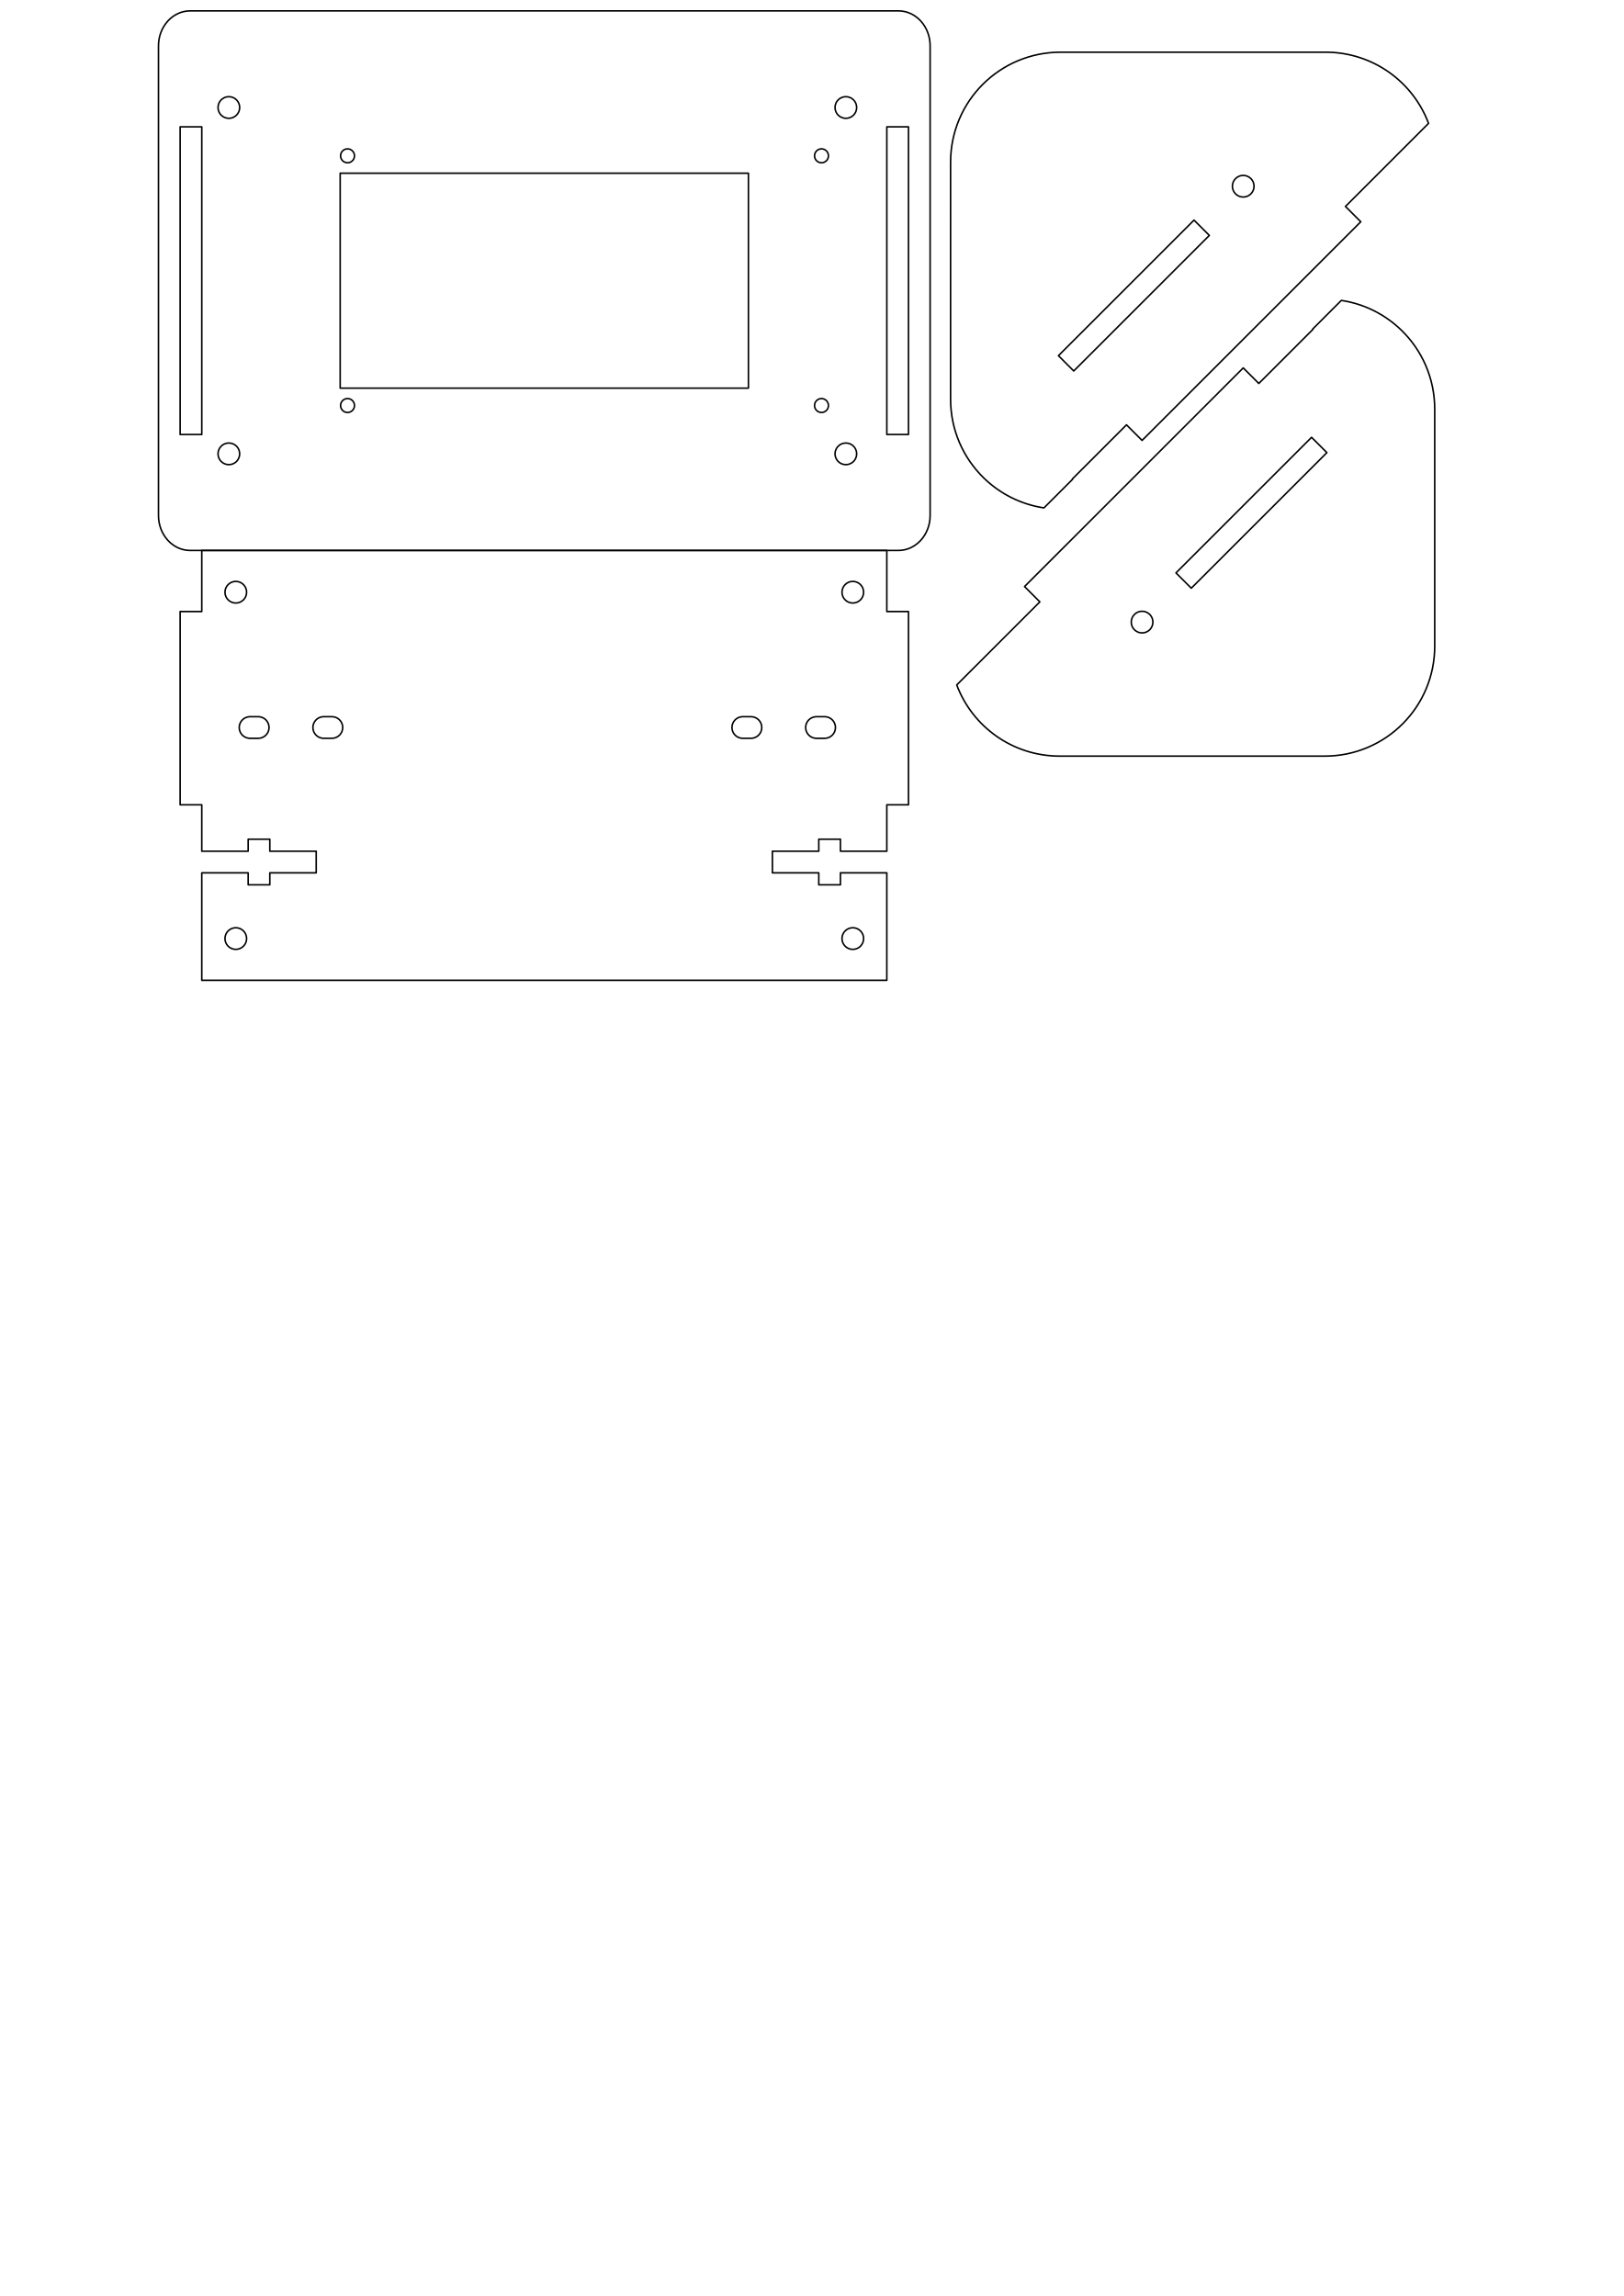
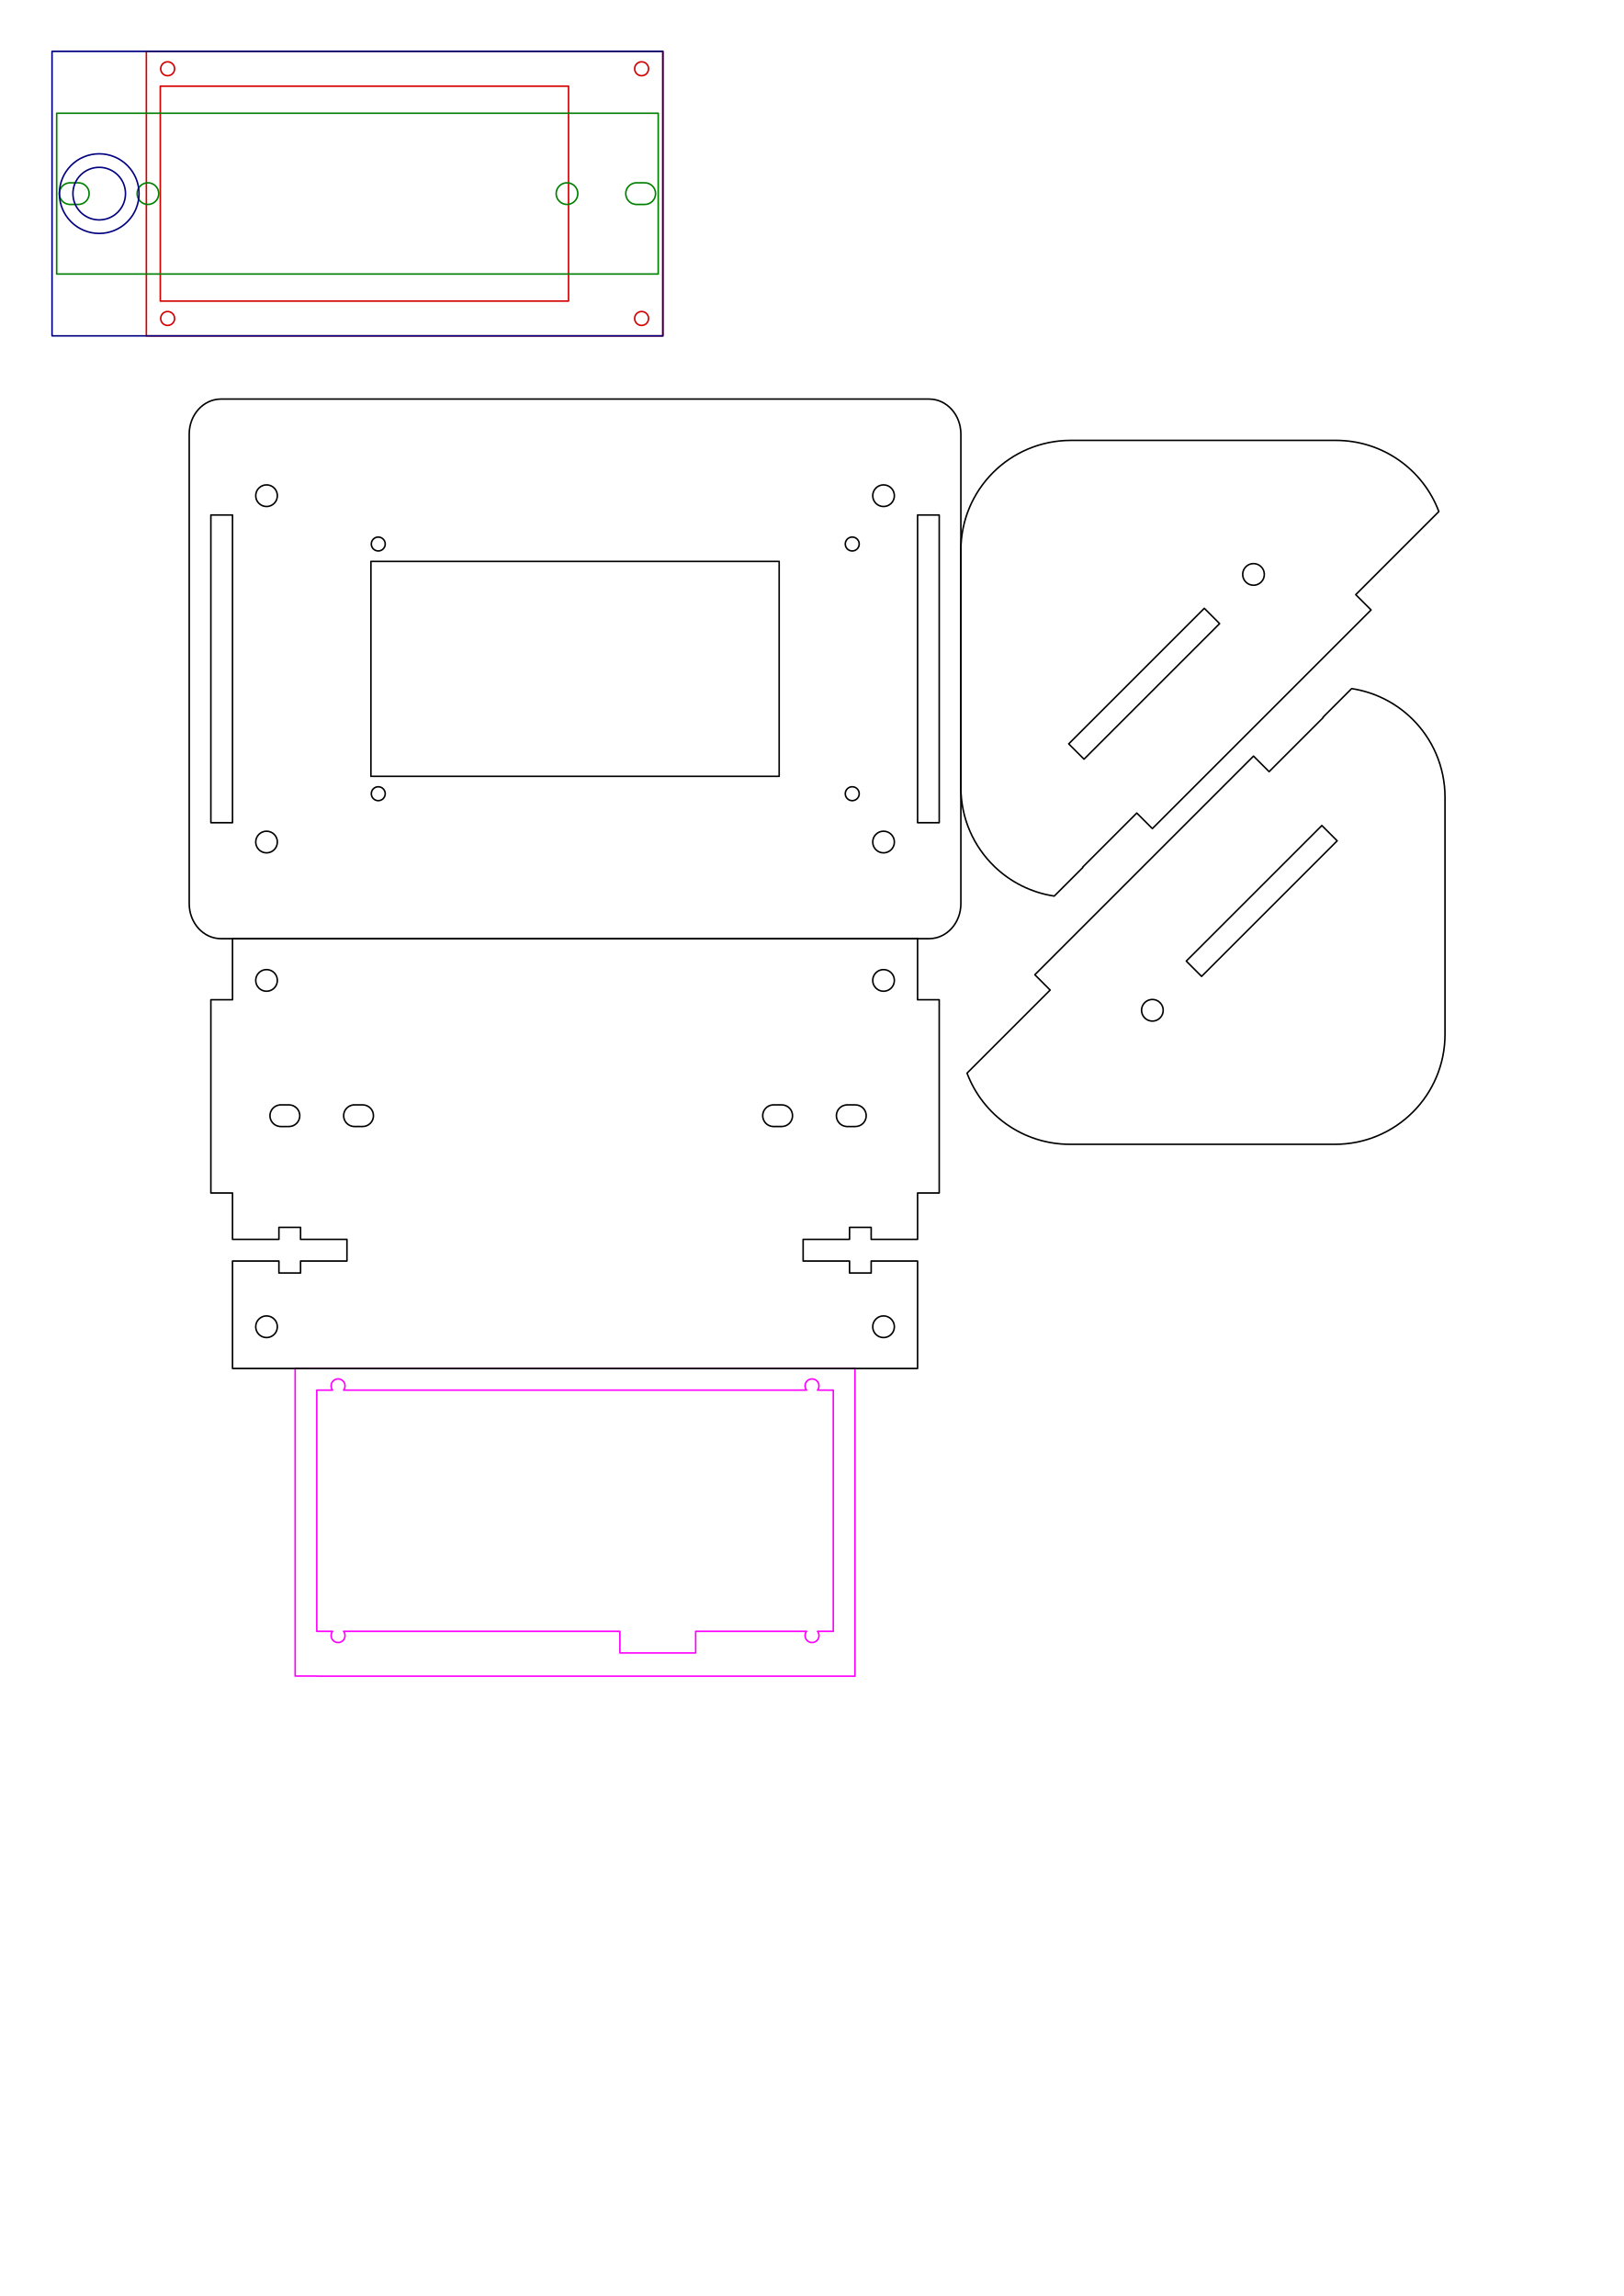
<svg xmlns="http://www.w3.org/2000/svg" width="210mm" height="297mm" viewBox="0 0 210 297" version="1.1" id="svg8">
  <defs id="defs2" />
  <g id="layer1">
-     <g id="g932" transform="translate(-1.587424,-22.2621)">
+     <path style="opacity:1;fill:none;fill-opacity:1;fill-rule:evenodd;stroke:#ff00ff;stroke-width:0.2;stroke-linecap:butt;stroke-linejoin:round;stroke-miterlimit:4;stroke-dasharray:none;stroke-dashoffset:0;stroke-opacity:1" d="m 38.173,177.021 v 39.787 h 2.8 v 0.013 H 107.773 110.573 V 177.021 H 107.773 40.973 Z m 5.55,1.35 a 0.9,0.9 0 0 1 0.9,0.9 0.9,0.9 0 0 1 -0.189,0.55 h 59.877 a 0.9,0.9 0 0 1 -0.188,-0.55 0.9,0.9 0 0 1 0.9,-0.9 0.9,0.9 0 0 1 0.9,0.9 0.9,0.9 0 0 1 -0.189,0.55 h 2.039 v 31.2 h -2.038 a 0.9,0.9 0 0 1 0.188,0.55 0.9,0.9 0 0 1 -0.9,0.9 0.9,0.9 0 0 1 -0.9,-0.9 0.9,0.9 0 0 1 0.189,-0.55 H 89.973 v 2.8 H 80.173 v -2.8 H 44.435 a 0.9,0.9 0 0 1 0.188,0.55 0.9,0.9 0 0 1 -0.9,0.9 0.9,0.9 0 0 1 -0.9,-0.9 0.9,0.9 0 0 1 0.189,-0.55 h -2.039 v -31.2 h 2.038 a 0.9,0.9 0 0 1 -0.188,-0.55 0.9,0.9 0 0 1 0.9,-0.9 z" id="rect815-7-8-0-6-1" />
+     <g id="g897" transform="translate(-3.064498,-30.36128)">
+       <rect y="37.007" x="21.995" height="36.8" width="66.8" id="rect815" style="opacity:1;fill:none;fill-opacity:1;fill-rule:evenodd;stroke:#d40000;stroke-width:0.2;stroke-linecap:butt;stroke-linejoin:round;stroke-miterlimit:4;stroke-dasharray:none;stroke-dashoffset:0;stroke-opacity:1" />
+       <circle r="0.9" cy="39.257" cx="24.745" id="path832" style="opacity:1;fill:none;fill-opacity:1;fill-rule:evenodd;stroke:#d40000;stroke-width:0.2;stroke-linecap:butt;stroke-linejoin:round;stroke-miterlimit:4;stroke-dasharray:none;stroke-dashoffset:0;stroke-opacity:1" />
+       <circle r="0.9" cy="39.257" cx="86.045" id="path832-1" style="opacity:1;fill:none;fill-opacity:1;fill-rule:evenodd;stroke:#d40000;stroke-width:0.2;stroke-linecap:butt;stroke-linejoin:round;stroke-miterlimit:4;stroke-dasharray:none;stroke-dashoffset:0;stroke-opacity:1" />
+       <circle r="0.9" cy="71.557" cx="86.045" id="path832-3" style="opacity:1;fill:none;fill-opacity:1;fill-rule:evenodd;stroke:#d40000;stroke-width:0.2;stroke-linecap:butt;stroke-linejoin:round;stroke-miterlimit:4;stroke-dasharray:none;stroke-dashoffset:0;stroke-opacity:1" />
+       <circle r="0.9" cy="71.557" cx="24.745" id="path832-5" style="opacity:1;fill:none;fill-opacity:1;fill-rule:evenodd;stroke:#d40000;stroke-width:0.2;stroke-linecap:butt;stroke-linejoin:round;stroke-miterlimit:4;stroke-dasharray:none;stroke-dashoffset:0;stroke-opacity:1" />
+       <rect y="41.507" x="23.795" height="27.8" width="52.8" id="rect815-8-0" style="opacity:1;fill:none;fill-opacity:1;fill-rule:evenodd;stroke:#d40000;stroke-width:0.2;stroke-linecap:butt;stroke-linejoin:round;stroke-miterlimit:4;stroke-dasharray:none;stroke-dashoffset:0;stroke-opacity:1" />
+     </g>
+     <g transform="translate(-13.2496,-70.05598)" id="g1083">
+       <rect y="84.701" x="20.58" height="20.8" width="77.8" id="rect899" style="opacity:1;fill:none;fill-opacity:1;fill-rule:evenodd;stroke:#008000;stroke-width:0.2;stroke-linecap:butt;stroke-linejoin:round;stroke-miterlimit:4;stroke-dasharray:none;stroke-dashoffset:0;stroke-opacity:1" />
+       <circle r="1.4" cy="95.101" cx="32.38" id="path961" style="opacity:1;fill:none;fill-opacity:1;fill-rule:evenodd;stroke:#008000;stroke-width:0.2;stroke-linecap:butt;stroke-linejoin:round;stroke-miterlimit:4;stroke-dasharray:none;stroke-dashoffset:0;stroke-opacity:1" />
+       <circle r="1.4" cy="95.101" cx="86.58" id="path961-2" style="opacity:1;fill:none;fill-opacity:1;fill-rule:evenodd;stroke:#008000;stroke-width:0.2;stroke-linecap:butt;stroke-linejoin:round;stroke-miterlimit:4;stroke-dasharray:none;stroke-dashoffset:0;stroke-opacity:1" />
+       <path id="path961-2-2-6" transform="scale(0.2645833)" d="m 360.781,354.146 v 0.025 a 5.291,5.291 0 0 0 -4.826,5.266 5.291,5.291 0 0 0 4.826,5.27 v 0.023 h 0.465 4 a 5.291,5.291 0 0 0 5.291,-5.293 5.291,5.291 0 0 0 -5.291,-5.291 h -4 z" style="opacity:1;fill:none;fill-opacity:1;fill-rule:evenodd;stroke:#008000;stroke-width:0.756;stroke-linecap:butt;stroke-linejoin:round;stroke-miterlimit:4;stroke-dasharray:none;stroke-dashoffset:0;stroke-opacity:1" />
+       <path id="path961-2-2-6-6" d="m 22.198,93.701 v 0.007 a 1.4,1.4 0 0 0 -1.277,1.393 1.4,1.4 0 0 0 1.277,1.394 v 0.006 h 0.123 1.058 a 1.4,1.4 0 0 0 1.4,-1.4 1.4,1.4 0 0 0 -1.4,-1.4 h -1.058 z" style="opacity:1;fill:none;fill-opacity:1;fill-rule:evenodd;stroke:#008000;stroke-width:0.2;stroke-linecap:butt;stroke-linejoin:round;stroke-miterlimit:4;stroke-dasharray:none;stroke-dashoffset:0;stroke-opacity:1" />
+     </g>
+     <g id="g1059" transform="translate(-107.9805,-46.06649)">
+       <circle r="5.15" cy="71.112" cx="120.811" id="path1040" style="opacity:1;fill:none;fill-opacity:1;fill-rule:evenodd;stroke:#000080;stroke-width:0.2;stroke-linecap:butt;stroke-linejoin:round;stroke-miterlimit:4;stroke-dasharray:none;stroke-dashoffset:0;stroke-opacity:1" />
+       <circle r="3.4" cy="71.112" cx="120.811" id="path1040-9" style="opacity:1;fill:none;fill-opacity:1;fill-rule:evenodd;stroke:#000080;stroke-width:0.2;stroke-linecap:butt;stroke-linejoin:round;stroke-miterlimit:4;stroke-dasharray:none;stroke-dashoffset:0;stroke-opacity:1" />
+     </g>
+     <rect style="opacity:1;fill:none;fill-opacity:1;fill-rule:evenodd;stroke:#000080;stroke-width:0.2;stroke-linecap:butt;stroke-linejoin:round;stroke-miterlimit:4;stroke-dasharray:none;stroke-dashoffset:0;stroke-opacity:1" id="rect1061-6" width="79" height="36.8" x="6.73" y="6.645" />
+     <g id="g932" transform="translate(2.388989,27.95235)">
      <path id="path961-2-2-6-6-7-7-5" d="m 43.332,114.968 v 0.007 a 1.4,1.4 0 0 0 -1.277,1.393 1.4,1.4 0 0 0 1.277,1.394 v 0.006 h 0.123 1.058 a 1.4,1.4 0 0 0 1.4,-1.4 1.4,1.4 0 0 0 -1.4,-1.4 h -1.058 z" style="opacity:1;fill:none;fill-opacity:1;fill-rule:evenodd;stroke:#000000;stroke-width:0.2;stroke-linecap:butt;stroke-linejoin:round;stroke-miterlimit:4;stroke-dasharray:none;stroke-dashoffset:0;stroke-opacity:1" />
      <path id="path961-2-2-6-6-7-7-9" d="m 97.532,114.968 v 0.007 a 1.4,1.4 0 0 0 -1.277,1.393 1.4,1.4 0 0 0 1.277,1.394 v 0.006 h 0.123 1.058 a 1.4,1.4 0 0 0 1.4,-1.4 1.4,1.4 0 0 0 -1.4,-1.4 h -1.058 z" style="opacity:1;fill:none;fill-opacity:1;fill-rule:evenodd;stroke:#000000;stroke-width:0.2;stroke-linecap:butt;stroke-linejoin:round;stroke-miterlimit:4;stroke-dasharray:none;stroke-dashoffset:0;stroke-opacity:1" />
-       <path id="path961-2-2-6-9-2" d="m 107.061,114.969 v 0.007 a 1.4,1.4 0 0 0 -1.277,1.393 1.4,1.4 0 0 0 1.277,1.394 v 0.006 h 0.123 1.058 a 1.4,1.4 0 0 0 1.4,-1.4 1.4,1.4 0 0 0 -1.4,-1.4 h -1.058 z" style="opacity:1;fill:none;fill-opacity:1;fill-rule:evenodd;stroke:#000000;stroke-width:0.2;stroke-linecap:butt;stroke-linejoin:round;stroke-miterlimit:4;stroke-dasharray:none;stroke-dashoffset:0;stroke-opacity:1" />
-       <path id="path961-2-2-6-6-7-7" d="m 33.803,114.969 v 0.007 a 1.4,1.4 0 0 0 -1.277,1.393 1.4,1.4 0 0 0 1.277,1.394 v 0.006 h 0.123 1.058 a 1.4,1.4 0 0 0 1.4,-1.4 1.4,1.4 0 0 0 -1.4,-1.4 h -1.058 z" style="opacity:1;fill:none;fill-opacity:1;fill-rule:evenodd;stroke:#000000;stroke-width:0.2;stroke-linecap:butt;stroke-linejoin:round;stroke-miterlimit:4;stroke-dasharray:none;stroke-dashoffset:0;stroke-opacity:1" />
-       <path id="rect1151-8-3-0-8" transform="scale(0.2645833)" d="m 104.633,353.266 v 10.961 18.896 H 94.051 v 94.49 h 10.582 v 22.678 h 22.678 v -5.859 h 10.582 v 5.859 h 22.678 v 10.582 h -22.678 v 5.859 h -10.582 v -5.859 h -22.678 v 22.676 0.002 18.896 10.961 h 334.865 v -10.961 -18.898 h 0.002 v -22.676 h -22.678 v 5.859 h -10.582 v -5.859 H 383.562 v -10.582 h 22.678 v -5.859 h 10.582 v 5.859 H 439.5 v -22.678 h 10.582 v -94.49 h -10.584 v -18.896 -10.961 z" style="opacity:1;fill:none;fill-opacity:1;fill-rule:evenodd;stroke:#000000;stroke-width:0.756;stroke-linecap:butt;stroke-linejoin:round;stroke-miterlimit:4;stroke-dasharray:none;stroke-dashoffset:0;stroke-opacity:1" />
-       <circle r="1.4" cy="98.869" cx="111.884" id="path1371-82" style="opacity:1;fill:none;fill-opacity:1;fill-rule:evenodd;stroke:#000000;stroke-width:0.2;stroke-linecap:butt;stroke-linejoin:round;stroke-miterlimit:4;stroke-dasharray:none;stroke-dashoffset:0;stroke-opacity:1" />
-       <circle r="1.4" cy="98.869" cx="32.084" id="path1371-7-1" style="opacity:1;fill:none;fill-opacity:1;fill-rule:evenodd;stroke:#000000;stroke-width:0.2;stroke-linecap:butt;stroke-linejoin:round;stroke-miterlimit:4;stroke-dasharray:none;stroke-dashoffset:0;stroke-opacity:1" />
-       <circle r="1.4" cy="143.669" cx="111.884" id="path1371-8-5" style="opacity:1;fill:none;fill-opacity:1;fill-rule:evenodd;stroke:#000000;stroke-width:0.2;stroke-linecap:butt;stroke-linejoin:round;stroke-miterlimit:4;stroke-dasharray:none;stroke-dashoffset:0;stroke-opacity:1" />
-       <circle r="1.4" cy="143.669" cx="32.084" id="path1371-4-7" style="opacity:1;fill:none;fill-opacity:1;fill-rule:evenodd;stroke:#000000;stroke-width:0.2;stroke-linecap:butt;stroke-linejoin:round;stroke-miterlimit:4;stroke-dasharray:none;stroke-dashoffset:0;stroke-opacity:1" />
+       <path id="path961-2-2-6-9-2-0" d="m 107.061,114.969 v 0.007 a 1.4,1.4 0 0 0 -1.277,1.393 1.4,1.4 0 0 0 1.277,1.394 v 0.006 h 0.123 1.058 a 1.4,1.4 0 0 0 1.4,-1.4 1.4,1.4 0 0 0 -1.4,-1.4 h -1.058 z" style="opacity:1;fill:none;fill-opacity:1;fill-rule:evenodd;stroke:#000000;stroke-width:0.2;stroke-linecap:butt;stroke-linejoin:round;stroke-miterlimit:4;stroke-dasharray:none;stroke-dashoffset:0;stroke-opacity:1" />
+       <path id="path961-2-2-6-6-7-7-1" d="m 33.803,114.969 v 0.007 a 1.4,1.4 0 0 0 -1.277,1.393 1.4,1.4 0 0 0 1.277,1.394 v 0.006 h 0.123 1.058 a 1.4,1.4 0 0 0 1.4,-1.4 1.4,1.4 0 0 0 -1.4,-1.4 h -1.058 z" style="opacity:1;fill:none;fill-opacity:1;fill-rule:evenodd;stroke:#000000;stroke-width:0.2;stroke-linecap:butt;stroke-linejoin:round;stroke-miterlimit:4;stroke-dasharray:none;stroke-dashoffset:0;stroke-opacity:1" />
+       <path id="rect1151-8-3-0-8-5" transform="scale(0.2645833)" d="m 104.633,353.266 v 10.961 18.896 H 94.051 v 94.49 h 10.582 v 22.678 h 22.678 v -5.859 h 10.582 v 5.859 h 22.678 v 10.582 h -22.678 v 5.859 h -10.582 v -5.859 h -22.678 v 22.676 0.002 18.896 10.961 h 334.865 v -10.961 -18.898 h 0.002 V 510.873 h -22.678 v 5.859 H 406.24 V 510.873 H 383.562 v -10.582 h 22.678 v -5.859 h 10.582 v 5.859 H 439.5 v -22.678 h 10.582 V 383.123 h -10.584 v -18.896 -10.961 z" style="opacity:1;fill:none;fill-opacity:1;fill-rule:evenodd;stroke:#000000;stroke-width:0.756;stroke-linecap:butt;stroke-linejoin:round;stroke-miterlimit:4;stroke-dasharray:none;stroke-dashoffset:0;stroke-opacity:1" />
+       <circle r="1.4" cy="98.869" cx="111.884" id="path1371-82-7" style="opacity:1;fill:none;fill-opacity:1;fill-rule:evenodd;stroke:#000000;stroke-width:0.2;stroke-linecap:butt;stroke-linejoin:round;stroke-miterlimit:4;stroke-dasharray:none;stroke-dashoffset:0;stroke-opacity:1" />
+       <circle r="1.4" cy="98.869" cx="32.084" id="path1371-7-1-3" style="opacity:1;fill:none;fill-opacity:1;fill-rule:evenodd;stroke:#000000;stroke-width:0.2;stroke-linecap:butt;stroke-linejoin:round;stroke-miterlimit:4;stroke-dasharray:none;stroke-dashoffset:0;stroke-opacity:1" />
+       <circle r="1.4" cy="143.669" cx="111.884" id="path1371-8-5-7" style="opacity:1;fill:none;fill-opacity:1;fill-rule:evenodd;stroke:#000000;stroke-width:0.2;stroke-linecap:butt;stroke-linejoin:round;stroke-miterlimit:4;stroke-dasharray:none;stroke-dashoffset:0;stroke-opacity:1" />
+       <circle r="1.4" cy="143.669" cx="32.084" id="path1371-4-7-5" style="opacity:1;fill:none;fill-opacity:1;fill-rule:evenodd;stroke:#000000;stroke-width:0.2;stroke-linecap:butt;stroke-linejoin:round;stroke-miterlimit:4;stroke-dasharray:none;stroke-dashoffset:0;stroke-opacity:1" />
    </g>
-     <g id="g868" transform="rotate(-135,145.7613,51.79771)">
-       <path id="rect1457" transform="scale(0.2645833)" d="m 573.48,119.455 c -10.915,0.168 -21.788,3.653 -31.016,10.457 v 19.824 h 0.189 v 37.416 h -10.771 l -0.002,151.182 h 10.584 v 37.418 20.031 c 19.819,8.99 43.884,5.327 60.227,-11.016 l 91.529,-91.531 c 21.086,-21.086 21.085,-55.036 0,-76.121 L 612.369,135.262 C 601.615,124.508 587.514,119.239 573.48,119.455 Z" style="opacity:1;fill:none;fill-opacity:1;fill-rule:evenodd;stroke:#000000;stroke-width:0.756;stroke-linecap:butt;stroke-linejoin:round;stroke-miterlimit:4;stroke-dasharray:none;stroke-dashoffset:0;stroke-opacity:1" />
-       <rect transform="rotate(90)" y="-156.127" x="49.618" height="2.8" width="24.8" id="rect1459-3-8-9" style="opacity:1;fill:none;fill-opacity:1;fill-rule:evenodd;stroke:#000000;stroke-width:0.2;stroke-linecap:butt;stroke-linejoin:round;stroke-miterlimit:4;stroke-dasharray:none;stroke-dashoffset:0;stroke-opacity:1" />
-       <circle r="1.4" cy="82.018" cx="154.727" id="path1670" style="opacity:1;fill:none;fill-opacity:1;fill-rule:evenodd;stroke:#000000;stroke-width:0.2;stroke-linecap:butt;stroke-linejoin:round;stroke-miterlimit:4;stroke-dasharray:none;stroke-dashoffset:0;stroke-opacity:1" />
+     <g id="g868" transform="rotate(-135,156.8266,76.62926)">
+       <path id="rect1457-96" transform="scale(0.2645833)" d="m 573.48,119.455 c -10.915,0.168 -21.788,3.653 -31.016,10.457 v 19.824 h 0.189 v 37.416 h -10.771 l -0.002,151.182 h 10.584 v 37.418 20.031 c 19.819,8.99 43.884,5.327 60.227,-11.016 l 91.529,-91.531 c 21.086,-21.086 21.085,-55.036 0,-76.121 L 612.369,135.262 C 601.615,124.508 587.514,119.239 573.48,119.455 Z" style="opacity:1;fill:none;fill-opacity:1;fill-rule:evenodd;stroke:#000000;stroke-width:0.756;stroke-linecap:butt;stroke-linejoin:round;stroke-miterlimit:4;stroke-dasharray:none;stroke-dashoffset:0;stroke-opacity:1" />
+       <rect transform="rotate(90)" y="-156.127" x="49.618" height="2.8" width="24.8" id="rect1459-3-8-9-7" style="opacity:1;fill:none;fill-opacity:1;fill-rule:evenodd;stroke:#000000;stroke-width:0.2;stroke-linecap:butt;stroke-linejoin:round;stroke-miterlimit:4;stroke-dasharray:none;stroke-dashoffset:0;stroke-opacity:1" />
+       <circle r="1.4" cy="82.018" cx="154.727" id="path1670-41" style="opacity:1;fill:none;fill-opacity:1;fill-rule:evenodd;stroke:#000000;stroke-width:0.2;stroke-linecap:butt;stroke-linejoin:round;stroke-miterlimit:4;stroke-dasharray:none;stroke-dashoffset:0;stroke-opacity:1" />
    </g>
-     <g id="g868-0" transform="rotate(45,153.0862,72.77451)">
+     <g id="g868-0" transform="rotate(45,93.13757,99.48856)">
      <path id="rect1457-6" transform="scale(0.2645833)" d="m 573.48,119.455 c -10.915,0.168 -21.788,3.653 -31.016,10.457 v 19.824 h 0.189 v 37.416 h -10.771 l -0.002,151.182 h 10.584 v 37.418 20.031 c 19.819,8.99 43.884,5.327 60.227,-11.016 l 91.529,-91.531 c 21.086,-21.086 21.085,-55.036 0,-76.121 L 612.369,135.262 C 601.615,124.508 587.514,119.239 573.48,119.455 Z" style="opacity:1;fill:none;fill-opacity:1;fill-rule:evenodd;stroke:#000000;stroke-width:0.756;stroke-linecap:butt;stroke-linejoin:round;stroke-miterlimit:4;stroke-dasharray:none;stroke-dashoffset:0;stroke-opacity:1" />
      <rect transform="rotate(90)" y="-156.127" x="49.618" height="2.8" width="24.8" id="rect1459-3-8-9-1" style="opacity:1;fill:none;fill-opacity:1;fill-rule:evenodd;stroke:#000000;stroke-width:0.2;stroke-linecap:butt;stroke-linejoin:round;stroke-miterlimit:4;stroke-dasharray:none;stroke-dashoffset:0;stroke-opacity:1" />
      <circle r="1.4" cy="82.018" cx="154.727" id="path1670-7" style="opacity:1;fill:none;fill-opacity:1;fill-rule:evenodd;stroke:#000000;stroke-width:0.2;stroke-linecap:butt;stroke-linejoin:round;stroke-miterlimit:4;stroke-dasharray:none;stroke-dashoffset:0;stroke-opacity:1" />
    </g>
-     <g id="g946">
-       <rect y="16.406" x="114.697" height="39.8" width="2.8" id="rect1151-8-3-0" style="opacity:1;fill:none;fill-opacity:1;fill-rule:evenodd;stroke:#000000;stroke-width:0.2;stroke-linecap:butt;stroke-linejoin:round;stroke-miterlimit:4;stroke-dasharray:none;stroke-dashoffset:0;stroke-opacity:1" />
-       <rect y="16.406" x="23.297" height="39.8" width="2.8" id="rect1151-8-3-0-6" style="opacity:1;fill:none;fill-opacity:1;fill-rule:evenodd;stroke:#000000;stroke-width:0.2;stroke-linecap:butt;stroke-linejoin:round;stroke-miterlimit:4;stroke-dasharray:none;stroke-dashoffset:0;stroke-opacity:1" />
-       <circle r="0.9" cy="20.156" cx="44.947" id="path1319" style="opacity:1;fill:none;fill-opacity:1;fill-rule:evenodd;stroke:#000000;stroke-width:0.2;stroke-linecap:butt;stroke-linejoin:round;stroke-miterlimit:4;stroke-dasharray:none;stroke-dashoffset:0;stroke-opacity:1" />
-       <circle r="0.9" cy="20.156" cx="106.247" id="path1319-6" style="opacity:1;fill:none;fill-opacity:1;fill-rule:evenodd;stroke:#000000;stroke-width:0.2;stroke-linecap:butt;stroke-linejoin:round;stroke-miterlimit:4;stroke-dasharray:none;stroke-dashoffset:0;stroke-opacity:1" />
-       <circle r="0.9" cy="52.456" cx="106.247" id="path1319-0" style="opacity:1;fill:none;fill-opacity:1;fill-rule:evenodd;stroke:#000000;stroke-width:0.2;stroke-linecap:butt;stroke-linejoin:round;stroke-miterlimit:4;stroke-dasharray:none;stroke-dashoffset:0;stroke-opacity:1" />
-       <circle r="0.9" cy="52.456" cx="44.947" id="path1319-4" style="opacity:1;fill:none;fill-opacity:1;fill-rule:evenodd;stroke:#000000;stroke-width:0.2;stroke-linecap:butt;stroke-linejoin:round;stroke-miterlimit:4;stroke-dasharray:none;stroke-dashoffset:0;stroke-opacity:1" />
-       <rect y="22.406" x="43.997" height="27.8" width="52.8" id="rect1354" style="opacity:1;fill:none;fill-opacity:1;fill-rule:evenodd;stroke:#000000;stroke-width:0.2;stroke-linecap:butt;stroke-linejoin:round;stroke-miterlimit:4;stroke-dasharray:none;stroke-dashoffset:0;stroke-opacity:1" />
-       <circle r="1.4" cy="13.906" cx="109.397" id="path1371" style="opacity:1;fill:none;fill-opacity:1;fill-rule:evenodd;stroke:#000000;stroke-width:0.2;stroke-linecap:butt;stroke-linejoin:round;stroke-miterlimit:4;stroke-dasharray:none;stroke-dashoffset:0;stroke-opacity:1" />
-       <circle r="1.4" cy="13.906" cx="29.597" id="path1371-7" style="opacity:1;fill:none;fill-opacity:1;fill-rule:evenodd;stroke:#000000;stroke-width:0.2;stroke-linecap:butt;stroke-linejoin:round;stroke-miterlimit:4;stroke-dasharray:none;stroke-dashoffset:0;stroke-opacity:1" />
-       <circle r="1.4" cy="58.706" cx="109.397" id="path1371-8" style="opacity:1;fill:none;fill-opacity:1;fill-rule:evenodd;stroke:#000000;stroke-width:0.2;stroke-linecap:butt;stroke-linejoin:round;stroke-miterlimit:4;stroke-dasharray:none;stroke-dashoffset:0;stroke-opacity:1" />
-       <circle r="1.4" cy="58.706" cx="29.597" id="path1371-4" style="opacity:1;fill:none;fill-opacity:1;fill-rule:evenodd;stroke:#000000;stroke-width:0.2;stroke-linecap:butt;stroke-linejoin:round;stroke-miterlimit:4;stroke-dasharray:none;stroke-dashoffset:0;stroke-opacity:1" />
-       <rect rx="4.106" ry="4.523" y="1.406" x="20.497" height="69.8" width="99.8" id="rect1151-0" style="opacity:1;fill:none;fill-opacity:1;fill-rule:evenodd;stroke:#000000;stroke-width:0.2;stroke-linecap:butt;stroke-linejoin:round;stroke-miterlimit:4;stroke-dasharray:none;stroke-dashoffset:0;stroke-opacity:1" />
+     <g id="g1233">
+       <g id="g1117">
+         <rect style="opacity:1;fill:none;fill-opacity:1;fill-rule:evenodd;stroke:#000000;stroke-width:0.2;stroke-linecap:butt;stroke-linejoin:round;stroke-miterlimit:4;stroke-dasharray:none;stroke-dashoffset:0;stroke-opacity:1" id="rect1151-8-3-0-4" width="2.8" height="39.8" x="118.674" y="66.621" />
+         <rect style="opacity:1;fill:none;fill-opacity:1;fill-rule:evenodd;stroke:#000000;stroke-width:0.2;stroke-linecap:butt;stroke-linejoin:round;stroke-miterlimit:4;stroke-dasharray:none;stroke-dashoffset:0;stroke-opacity:1" id="rect1151-8-3-0-6-0" width="2.8" height="39.8" x="27.273" y="66.621" />
+         <circle style="opacity:1;fill:none;fill-opacity:1;fill-rule:evenodd;stroke:#000000;stroke-width:0.2;stroke-linecap:butt;stroke-linejoin:round;stroke-miterlimit:4;stroke-dasharray:none;stroke-dashoffset:0;stroke-opacity:1" id="path1319-63" cx="48.923" cy="70.371" r="0.9" />
+         <circle style="opacity:1;fill:none;fill-opacity:1;fill-rule:evenodd;stroke:#000000;stroke-width:0.2;stroke-linecap:butt;stroke-linejoin:round;stroke-miterlimit:4;stroke-dasharray:none;stroke-dashoffset:0;stroke-opacity:1" id="path1319-6-8" cx="110.224" cy="70.371" r="0.9" />
+         <circle style="opacity:1;fill:none;fill-opacity:1;fill-rule:evenodd;stroke:#000000;stroke-width:0.2;stroke-linecap:butt;stroke-linejoin:round;stroke-miterlimit:4;stroke-dasharray:none;stroke-dashoffset:0;stroke-opacity:1" id="path1319-0-1" cx="110.224" cy="102.671" r="0.9" />
+         <circle style="opacity:1;fill:none;fill-opacity:1;fill-rule:evenodd;stroke:#000000;stroke-width:0.2;stroke-linecap:butt;stroke-linejoin:round;stroke-miterlimit:4;stroke-dasharray:none;stroke-dashoffset:0;stroke-opacity:1" id="path1319-4-5" cx="48.923" cy="102.671" r="0.9" />
+         <rect style="opacity:1;fill:none;fill-opacity:1;fill-rule:evenodd;stroke:#000000;stroke-width:0.2;stroke-linecap:butt;stroke-linejoin:round;stroke-miterlimit:4;stroke-dasharray:none;stroke-dashoffset:0;stroke-opacity:1" id="rect1354-3" width="52.8" height="27.8" x="47.973" y="72.621" />
+         <rect style="opacity:1;fill:none;fill-opacity:1;fill-rule:evenodd;stroke:#000000;stroke-width:0.2;stroke-linecap:butt;stroke-linejoin:round;stroke-miterlimit:4;stroke-dasharray:none;stroke-dashoffset:0;stroke-opacity:1" id="rect1151-0" width="99.8" height="69.8" x="24.473" y="51.621" ry="4.523" rx="4.106" />
+         <circle style="opacity:1;fill:none;fill-opacity:1;fill-rule:evenodd;stroke:#000000;stroke-width:0.2;stroke-linecap:butt;stroke-linejoin:round;stroke-miterlimit:4;stroke-dasharray:none;stroke-dashoffset:0;stroke-opacity:1" id="path1371-82-7-8" cx="114.274" cy="64.121" r="1.4" />
+         <circle style="opacity:1;fill:none;fill-opacity:1;fill-rule:evenodd;stroke:#000000;stroke-width:0.2;stroke-linecap:butt;stroke-linejoin:round;stroke-miterlimit:4;stroke-dasharray:none;stroke-dashoffset:0;stroke-opacity:1" id="path1371-7-1-3-8" cx="34.474" cy="64.121" r="1.4" />
+         <circle style="opacity:1;fill:none;fill-opacity:1;fill-rule:evenodd;stroke:#000000;stroke-width:0.2;stroke-linecap:butt;stroke-linejoin:round;stroke-miterlimit:4;stroke-dasharray:none;stroke-dashoffset:0;stroke-opacity:1" id="path1371-8-5-7-6" cx="114.274" cy="108.921" r="1.4" />
+         <circle style="opacity:1;fill:none;fill-opacity:1;fill-rule:evenodd;stroke:#000000;stroke-width:0.2;stroke-linecap:butt;stroke-linejoin:round;stroke-miterlimit:4;stroke-dasharray:none;stroke-dashoffset:0;stroke-opacity:1" id="path1371-4-7-5-0" cx="34.474" cy="108.921" r="1.4" />
+       </g>
    </g>
  </g>
</svg>
